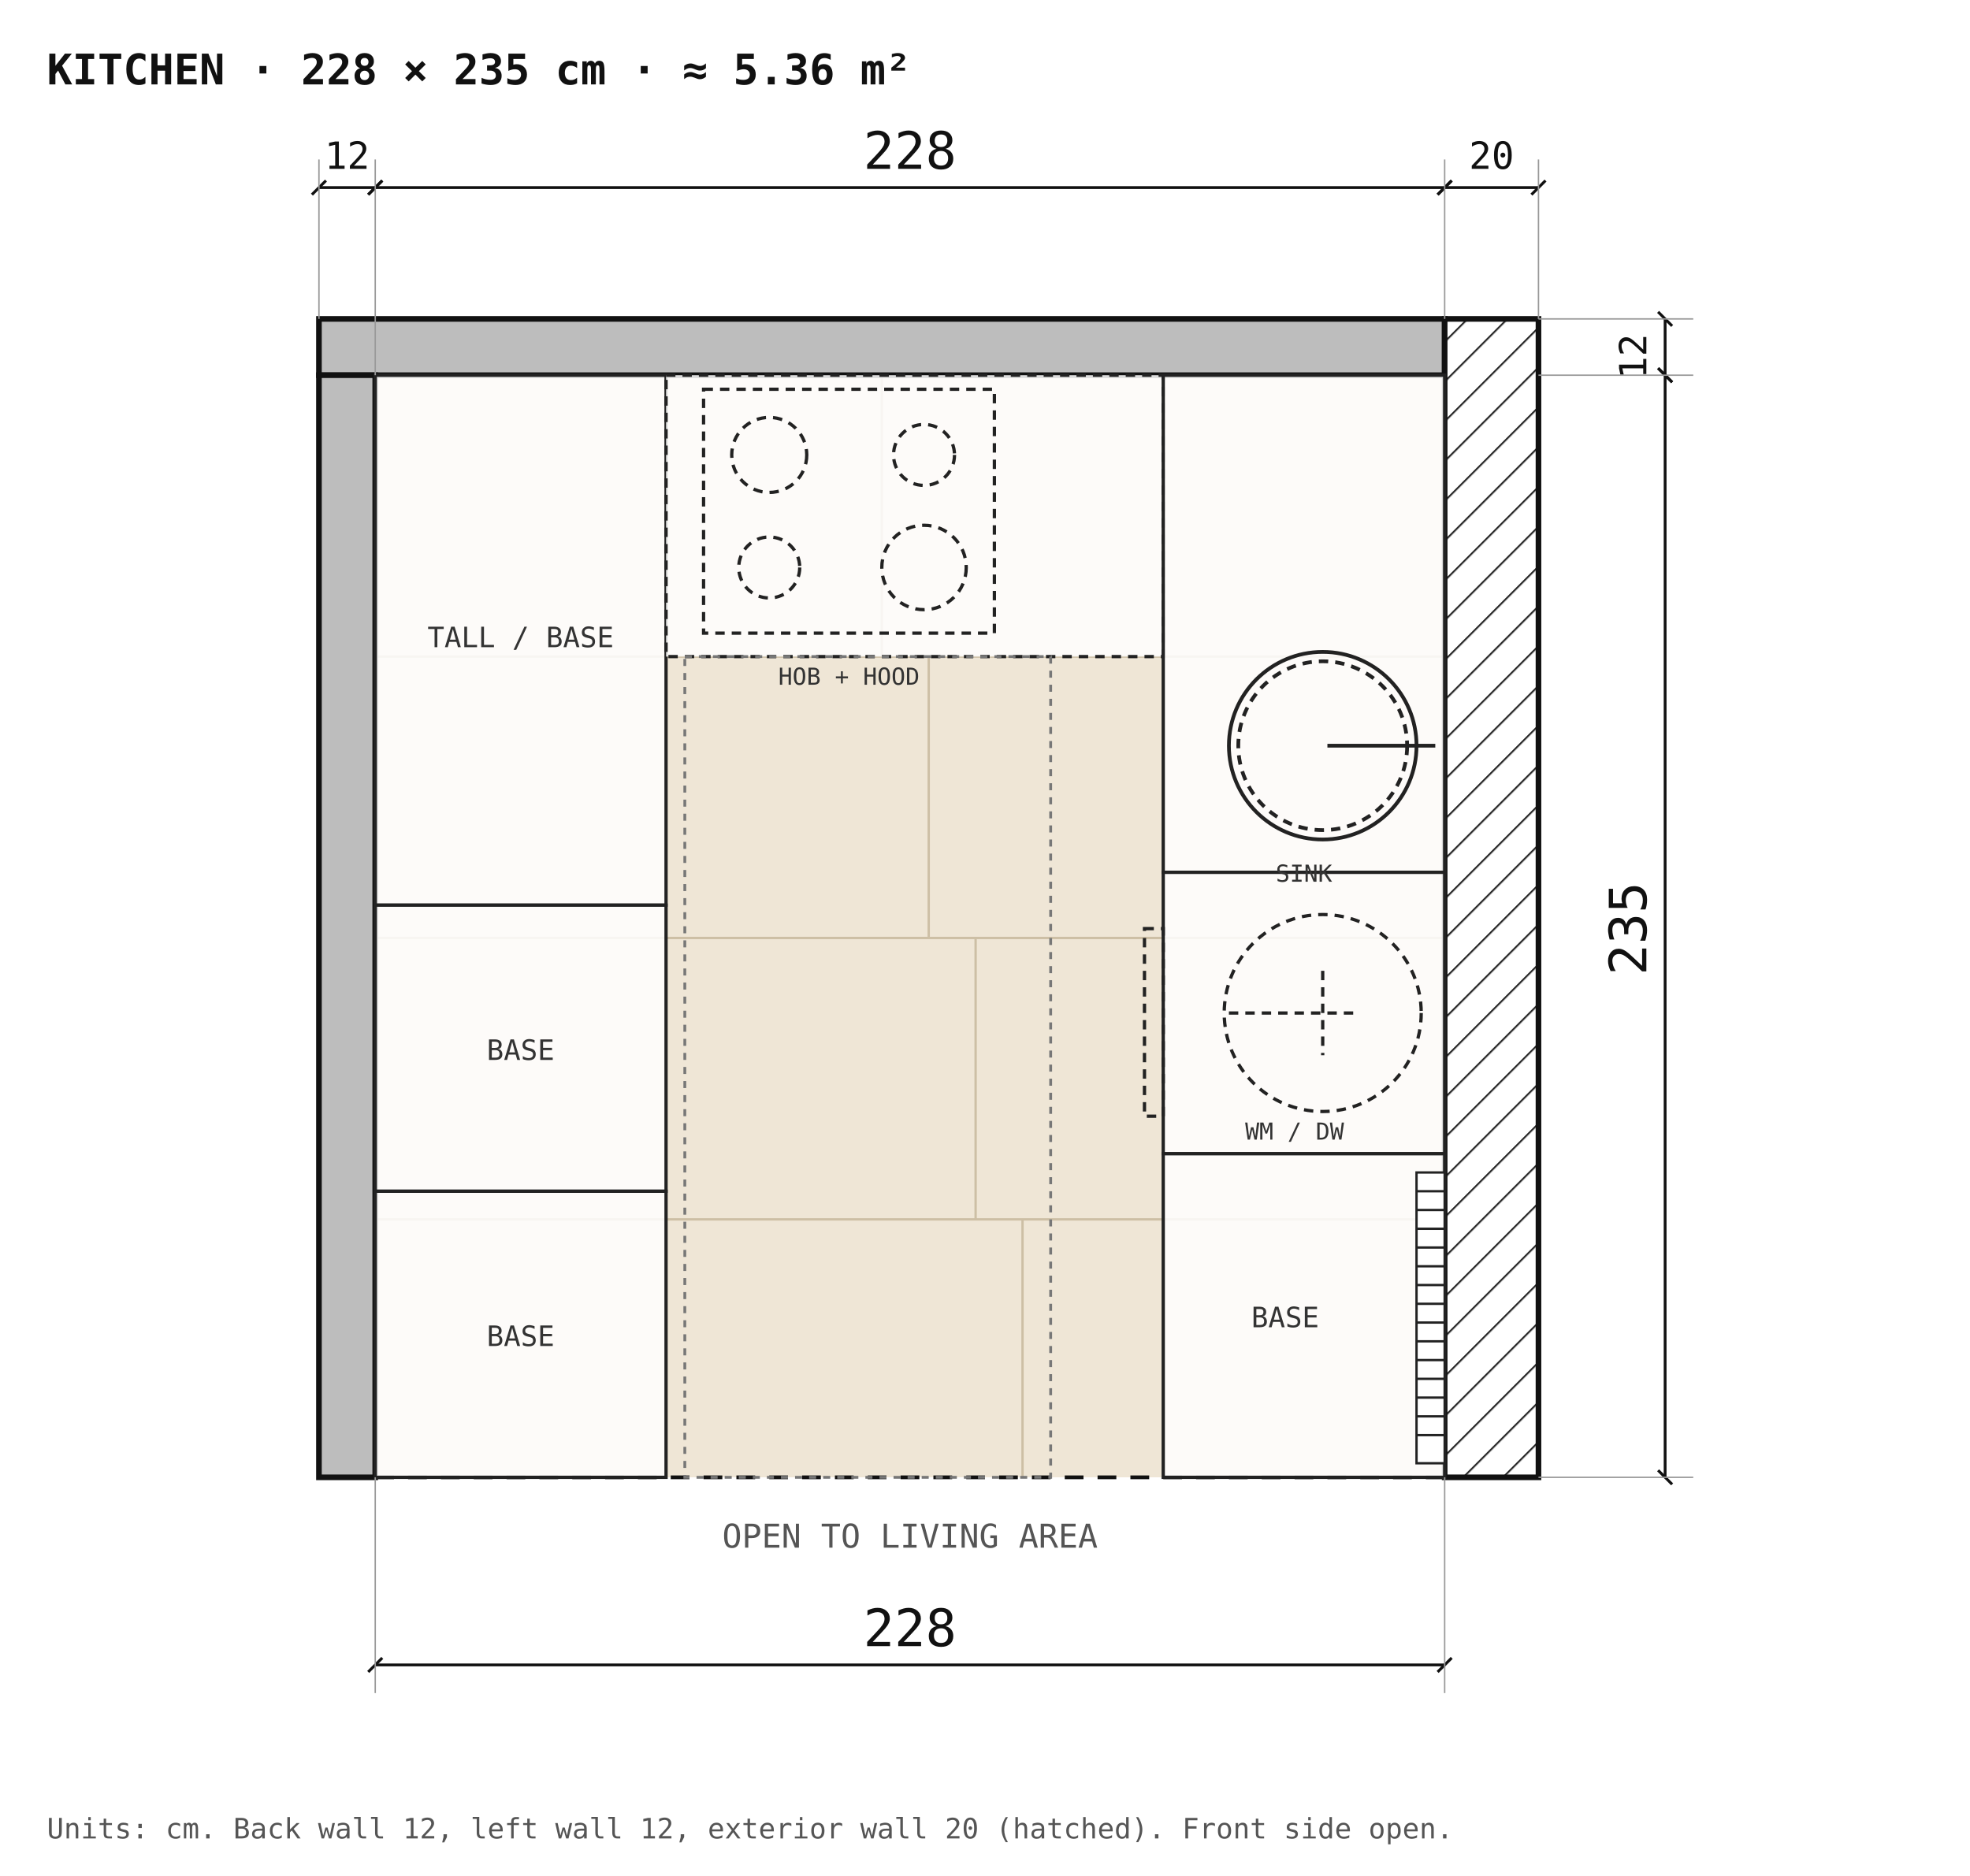
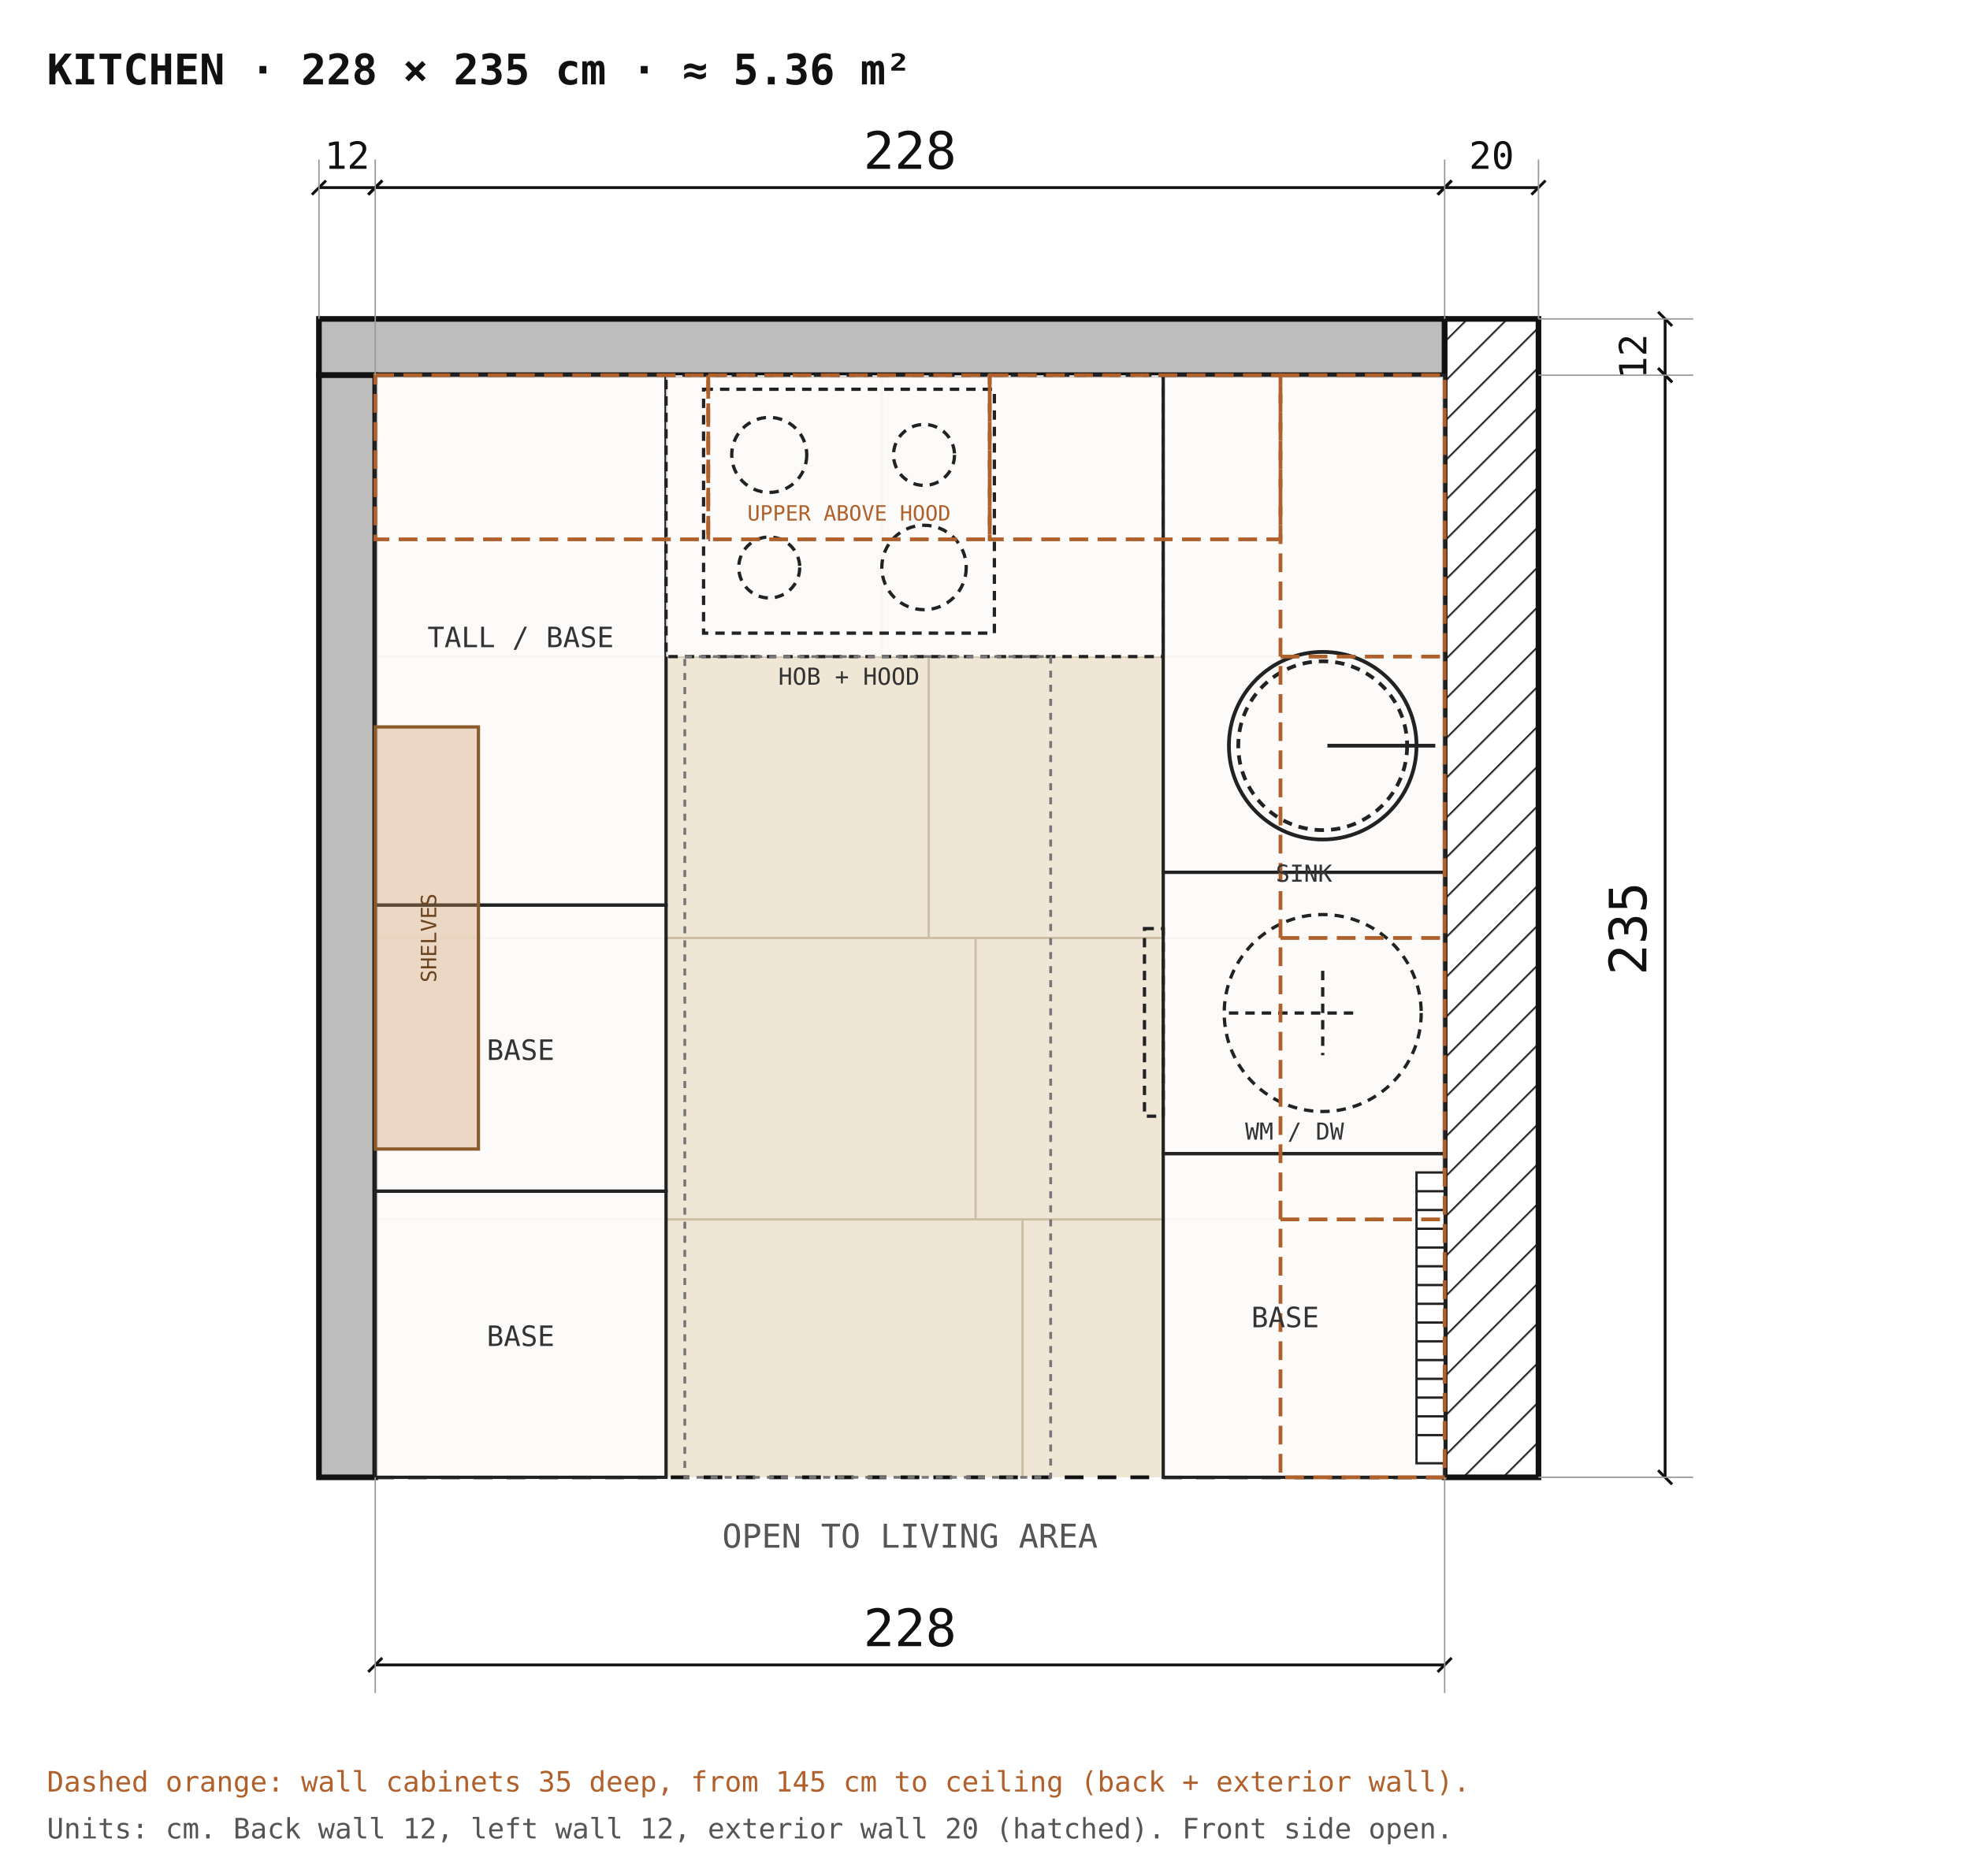
<svg xmlns="http://www.w3.org/2000/svg" viewBox="-80 -80 420 400" width="840" height="800" font-family="'IBM Plex Mono', monospace">
  <defs>
    <pattern id="hatch" width="6" height="6" patternUnits="userSpaceOnUse" patternTransform="rotate(45)">
      <rect width="6" height="6" fill="#ffffff" />
      <line x1="0" y1="0" x2="0" y2="6" stroke="#333" stroke-width="0.8" />
    </pattern>
    <marker id="tick" viewBox="-3 -3 6 6" markerWidth="6" markerHeight="6" orient="auto">
      <line x1="-2.5" y1="2.5" x2="2.5" y2="-2.5" stroke="#111" stroke-width="1" />
    </marker>
  </defs>
  <rect x="-80" y="-80" width="420" height="400" fill="#ffffff" />
  <rect x="0" y="0" width="228" height="235" fill="#efe6d6" />
  <g stroke="#cdbfa5" stroke-width="0.5" fill="none">
    <line x1="0" y1="60" x2="228" y2="60" />
    <line x1="0" y1="120" x2="228" y2="120" />
    <line x1="0" y1="180" x2="228" y2="180" />
    <line x1="108" y1="0" x2="108" y2="60" />
    <line x1="118" y1="60" x2="118" y2="120" />
    <line x1="128" y1="120" x2="128" y2="180" />
    <line x1="138" y1="180" x2="138" y2="235" />
  </g>
  <g stroke="#111" stroke-width="1.2">
    <rect x="-12" y="-12" width="240" height="12" fill="#bdbdbd" />
    <rect x="-12" y="0" width="12" height="235" fill="#bdbdbd" />
    <rect x="228" y="-12" width="20" height="247" fill="url(#hatch)" />
  </g>
  <line x1="0" y1="235" x2="228" y2="235" stroke="#111" stroke-width="0.8" stroke-dasharray="4 3" />
  <text x="114" y="250" font-size="7" text-anchor="middle" fill="#555">OPEN TO LIVING AREA</text>
  <g fill="#ffffff" fill-opacity="0.85" stroke="#222" stroke-width="0.7">
    <rect x="0" y="0" width="62" height="113" />
    <rect x="0" y="113" width="62" height="61" />
    <rect x="0" y="174" width="62" height="61" />
    <rect x="62" y="0" width="106" height="60" stroke-dasharray="2 1.5" />
    <rect x="168" y="0" width="60" height="106" />
    <rect x="168" y="106" width="60" height="60" />
    <rect x="168" y="166" width="60" height="69" />
  </g>
  <g fill="none" stroke="#222" stroke-width="0.7" stroke-dasharray="2 1.5">
    <rect x="70" y="3" width="62" height="52" />
    <circle cx="84" cy="17" r="8" />
    <circle cx="117" cy="17" r="6.5" />
    <circle cx="84" cy="41" r="6.5" />
    <circle cx="117" cy="41" r="9" />
  </g>
  <g fill="none" stroke="#222" stroke-width="0.8">
    <circle cx="202" cy="79" r="20" />
    <circle cx="202" cy="79" r="18" stroke-dasharray="2 1.5" />
    <line x1="203" y1="79" x2="226" y2="79" />
  </g>
  <g fill="none" stroke="#222" stroke-width="0.7" stroke-dasharray="2 1.5">
    <circle cx="202" cy="136" r="21" />
    <line x1="182" y1="136" x2="209" y2="136" />
    <line x1="202" y1="127" x2="202" y2="145" />
    <rect x="164" y="118" width="4" height="40" />
  </g>
  <g stroke="#222" stroke-width="0.5">
    <rect x="222" y="170" width="6" height="62" fill="#fff" />
    <path d="M222 174h6M222 178h6M222 182h6M222 186h6M222 190h6M222 194h6M222 198h6M222 202h6M222 206h6M222 210h6M222 214h6M222 218h6M222 222h6M222 226h6" />
  </g>
  <rect x="66" y="60" width="78" height="175" fill="none" stroke="#777" stroke-width="0.6" stroke-dasharray="1.5 1.5" />
+   <g fill="none" stroke="#b0602a" stroke-width="0.8" stroke-dasharray="4 2">
+     <rect x="0" y="0" width="71" height="35" />
+     <rect x="71" y="0" width="60" height="35" />
+     <rect x="131" y="0" width="62" height="35" />
+     <rect x="193" y="0" width="35" height="235" />
+     <line x1="193" y1="60" x2="228" y2="60" />
+     <line x1="193" y1="120" x2="228" y2="120" />
+     <line x1="193" y1="180" x2="228" y2="180" />
+   </g>
+   <rect x="0" y="75" width="22" height="90" fill="#c9955e" fill-opacity="0.35" stroke="#8a5a2b" stroke-width="0.7" />
+   <text x="11" y="122" font-size="4.5" fill="#6b4420" text-anchor="middle" transform="rotate(-90 11 120)">SHELVES</text>
+   <text x="101" y="31" font-size="4.5" fill="#b0602a" text-anchor="middle">UPPER ABOVE HOOD</text>
  <g font-size="6" fill="#333" text-anchor="middle">
    <text x="31" y="58">TALL / BASE</text>
    <text x="31" y="146">BASE</text>
    <text x="31" y="207">BASE</text>
    <text x="101" y="66" font-size="5">HOB + HOOD</text>
    <text x="198" y="108" font-size="5">SINK</text>
    <text x="196" y="163" font-size="5">WM / DW</text>
    <text x="194" y="203">BASE</text>
  </g>
  <g stroke="#111" stroke-width="0.6" marker-start="url(#tick)" marker-end="url(#tick)">
    <line x1="0" y1="-40" x2="228" y2="-40" />
    <line x1="228" y1="-40" x2="248" y2="-40" />
    <line x1="-12" y1="-40" x2="0" y2="-40" />
    <line x1="275" y1="0" x2="275" y2="235" />
    <line x1="275" y1="-12" x2="275" y2="0" />
    <line x1="0" y1="275" x2="228" y2="275" />
  </g>
  <g stroke="#999" stroke-width="0.3">
    <line x1="-12" y1="-12" x2="-12" y2="-46" />
    <line x1="0" y1="0" x2="0" y2="-46" />
    <line x1="228" y1="-12" x2="228" y2="-46" />
    <line x1="248" y1="-12" x2="248" y2="-46" />
    <line x1="248" y1="0" x2="281" y2="0" />
    <line x1="248" y1="235" x2="281" y2="235" />
    <line x1="248" y1="-12" x2="281" y2="-12" />
    <line x1="0" y1="235" x2="0" y2="281" />
    <line x1="228" y1="235" x2="228" y2="281" />
  </g>
  <g font-size="11" fill="#111" text-anchor="middle">
    <text x="114" y="-44">228</text>
    <text x="238" y="-44" font-size="8">20</text>
    <text x="-6" y="-44" font-size="8">12</text>
    <text x="114" y="271">228</text>
    <text x="0" y="0" transform="translate(271 118) rotate(-90)">235</text>
    <text x="0" y="0" font-size="8" transform="translate(271 -4) rotate(-90)">12</text>
  </g>
  <text x="-70" y="-62" font-size="9" fill="#111" font-weight="bold">KITCHEN · 228 × 235 cm · ≈ 5.36 m²</text>
  <text x="-70" y="312" font-size="6" fill="#555">Units: cm. Back wall 12, left wall 12, exterior wall 20 (hatched). Front side open.</text>
+   <text x="-70" y="302" font-size="6" fill="#b0602a">Dashed orange: wall cabinets 35 deep, from 145 cm to ceiling (back + exterior wall).</text>
</svg>
